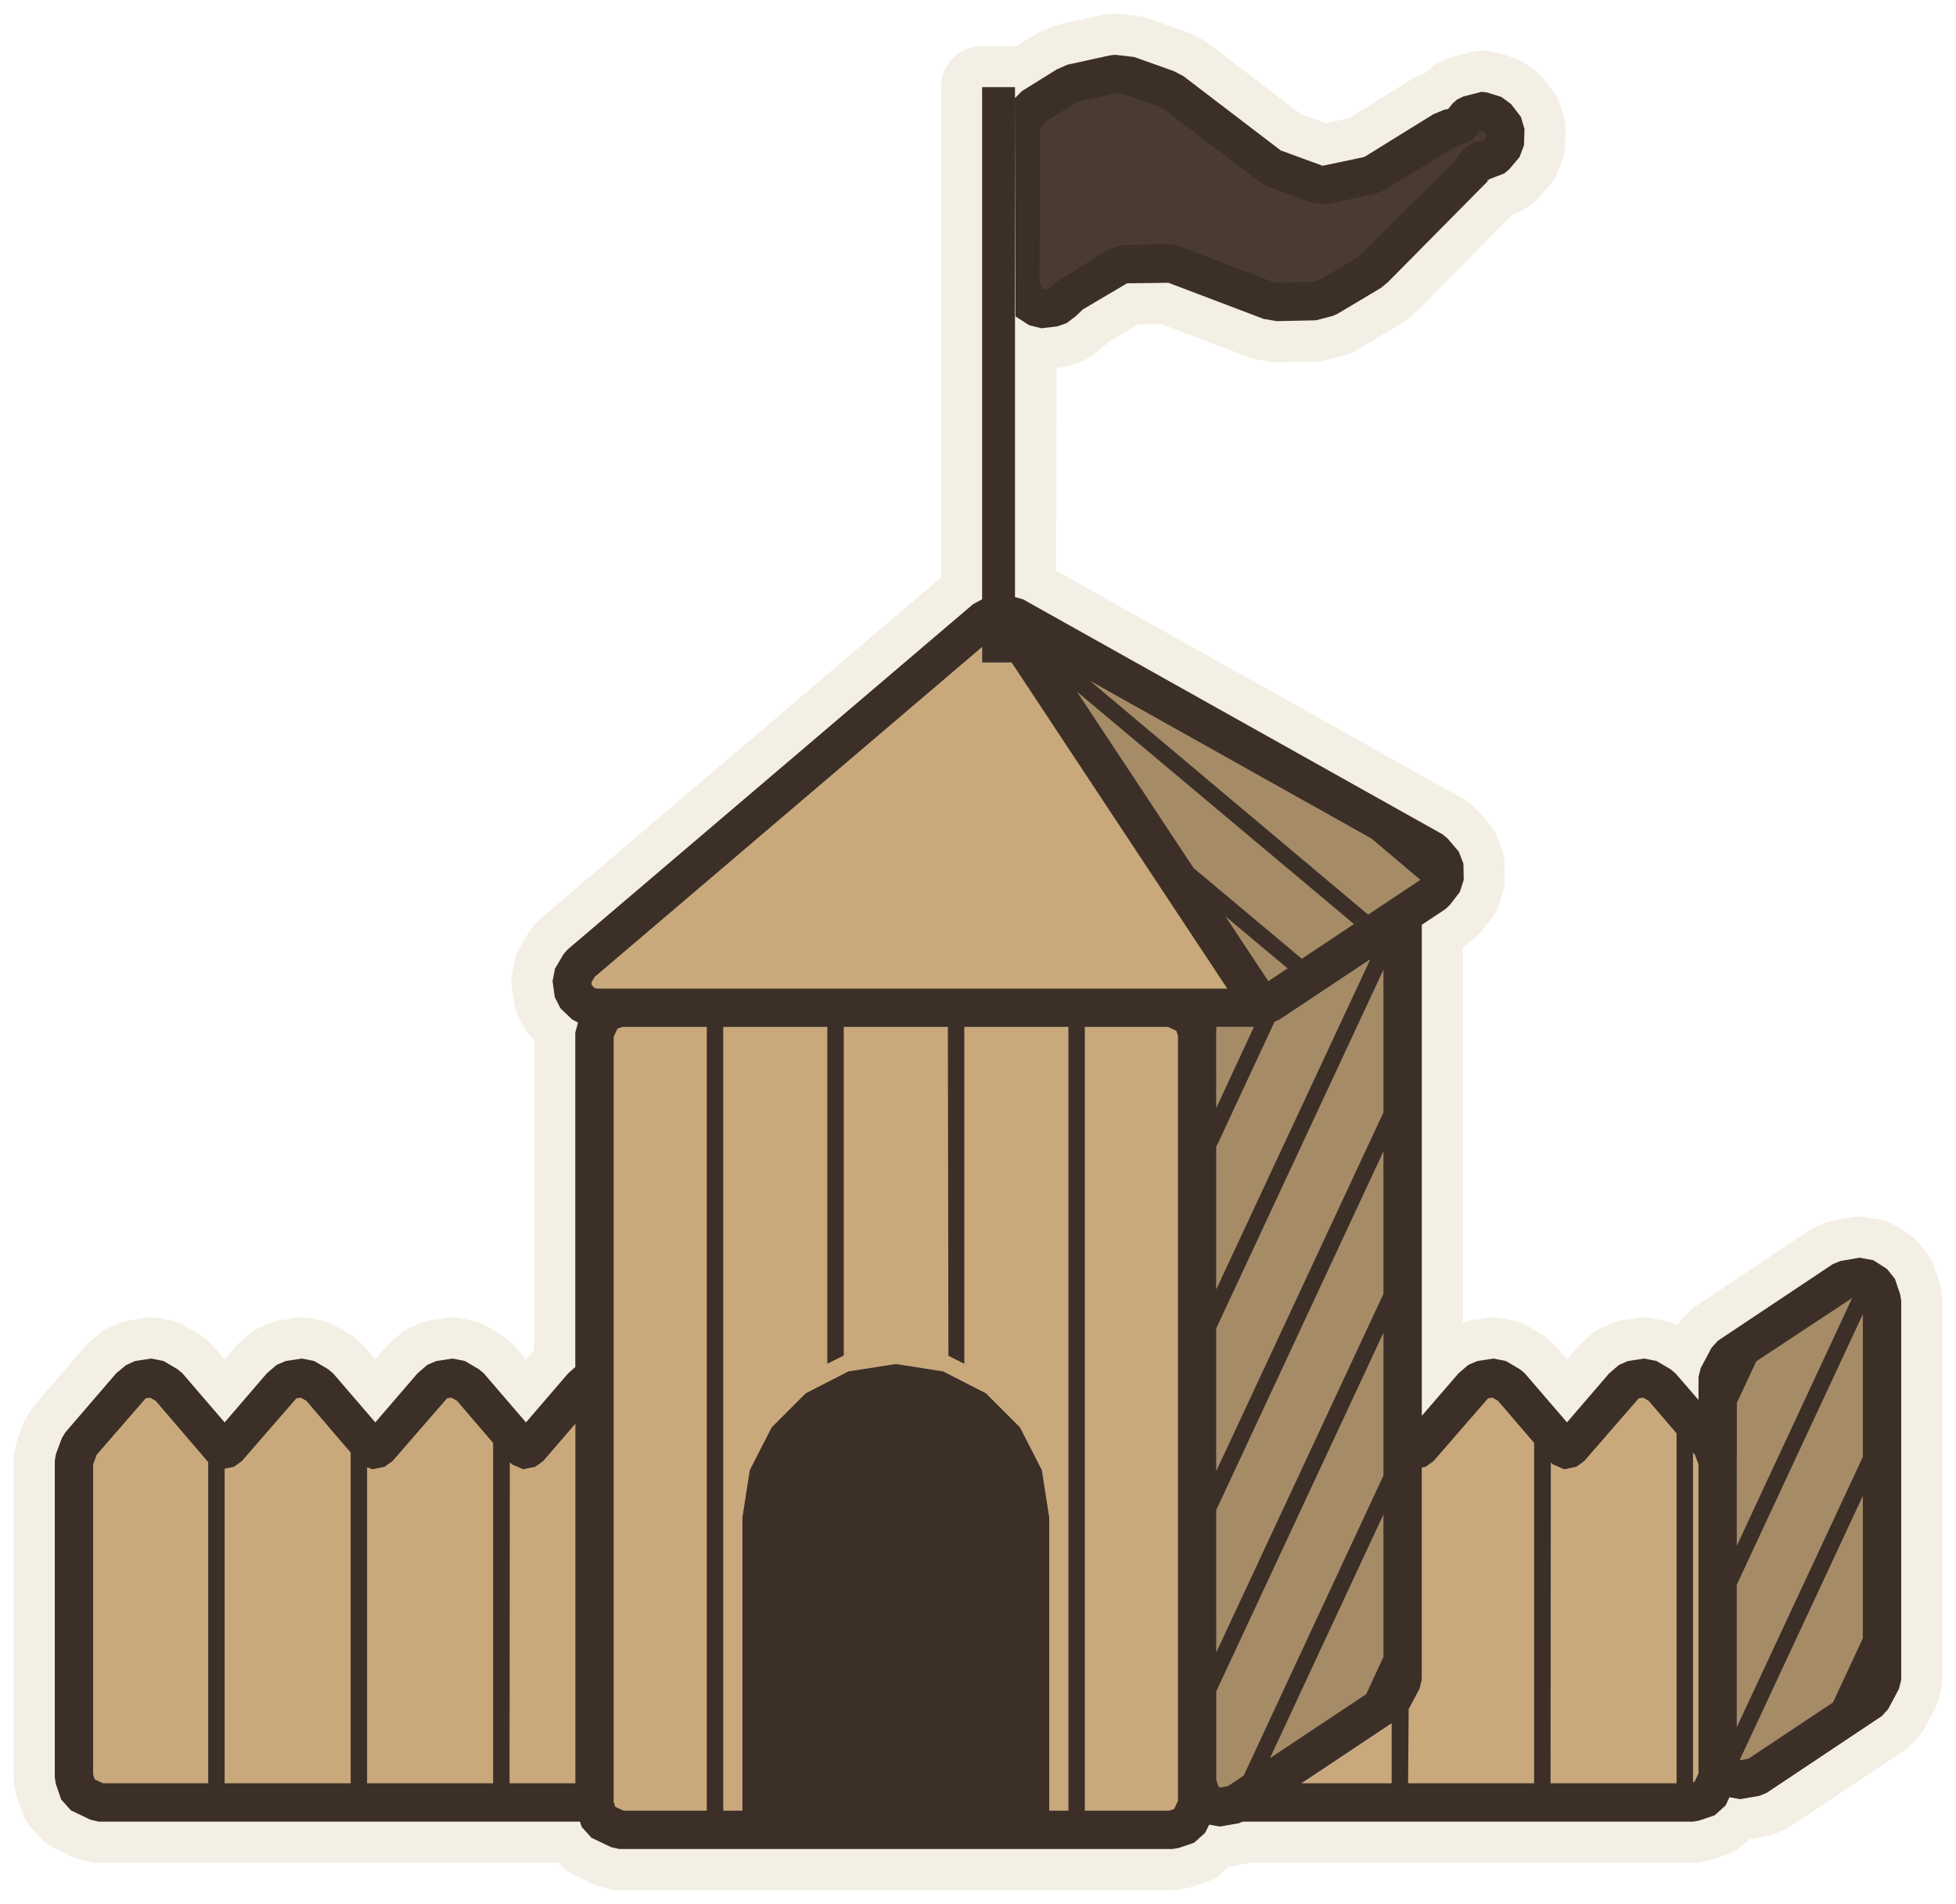
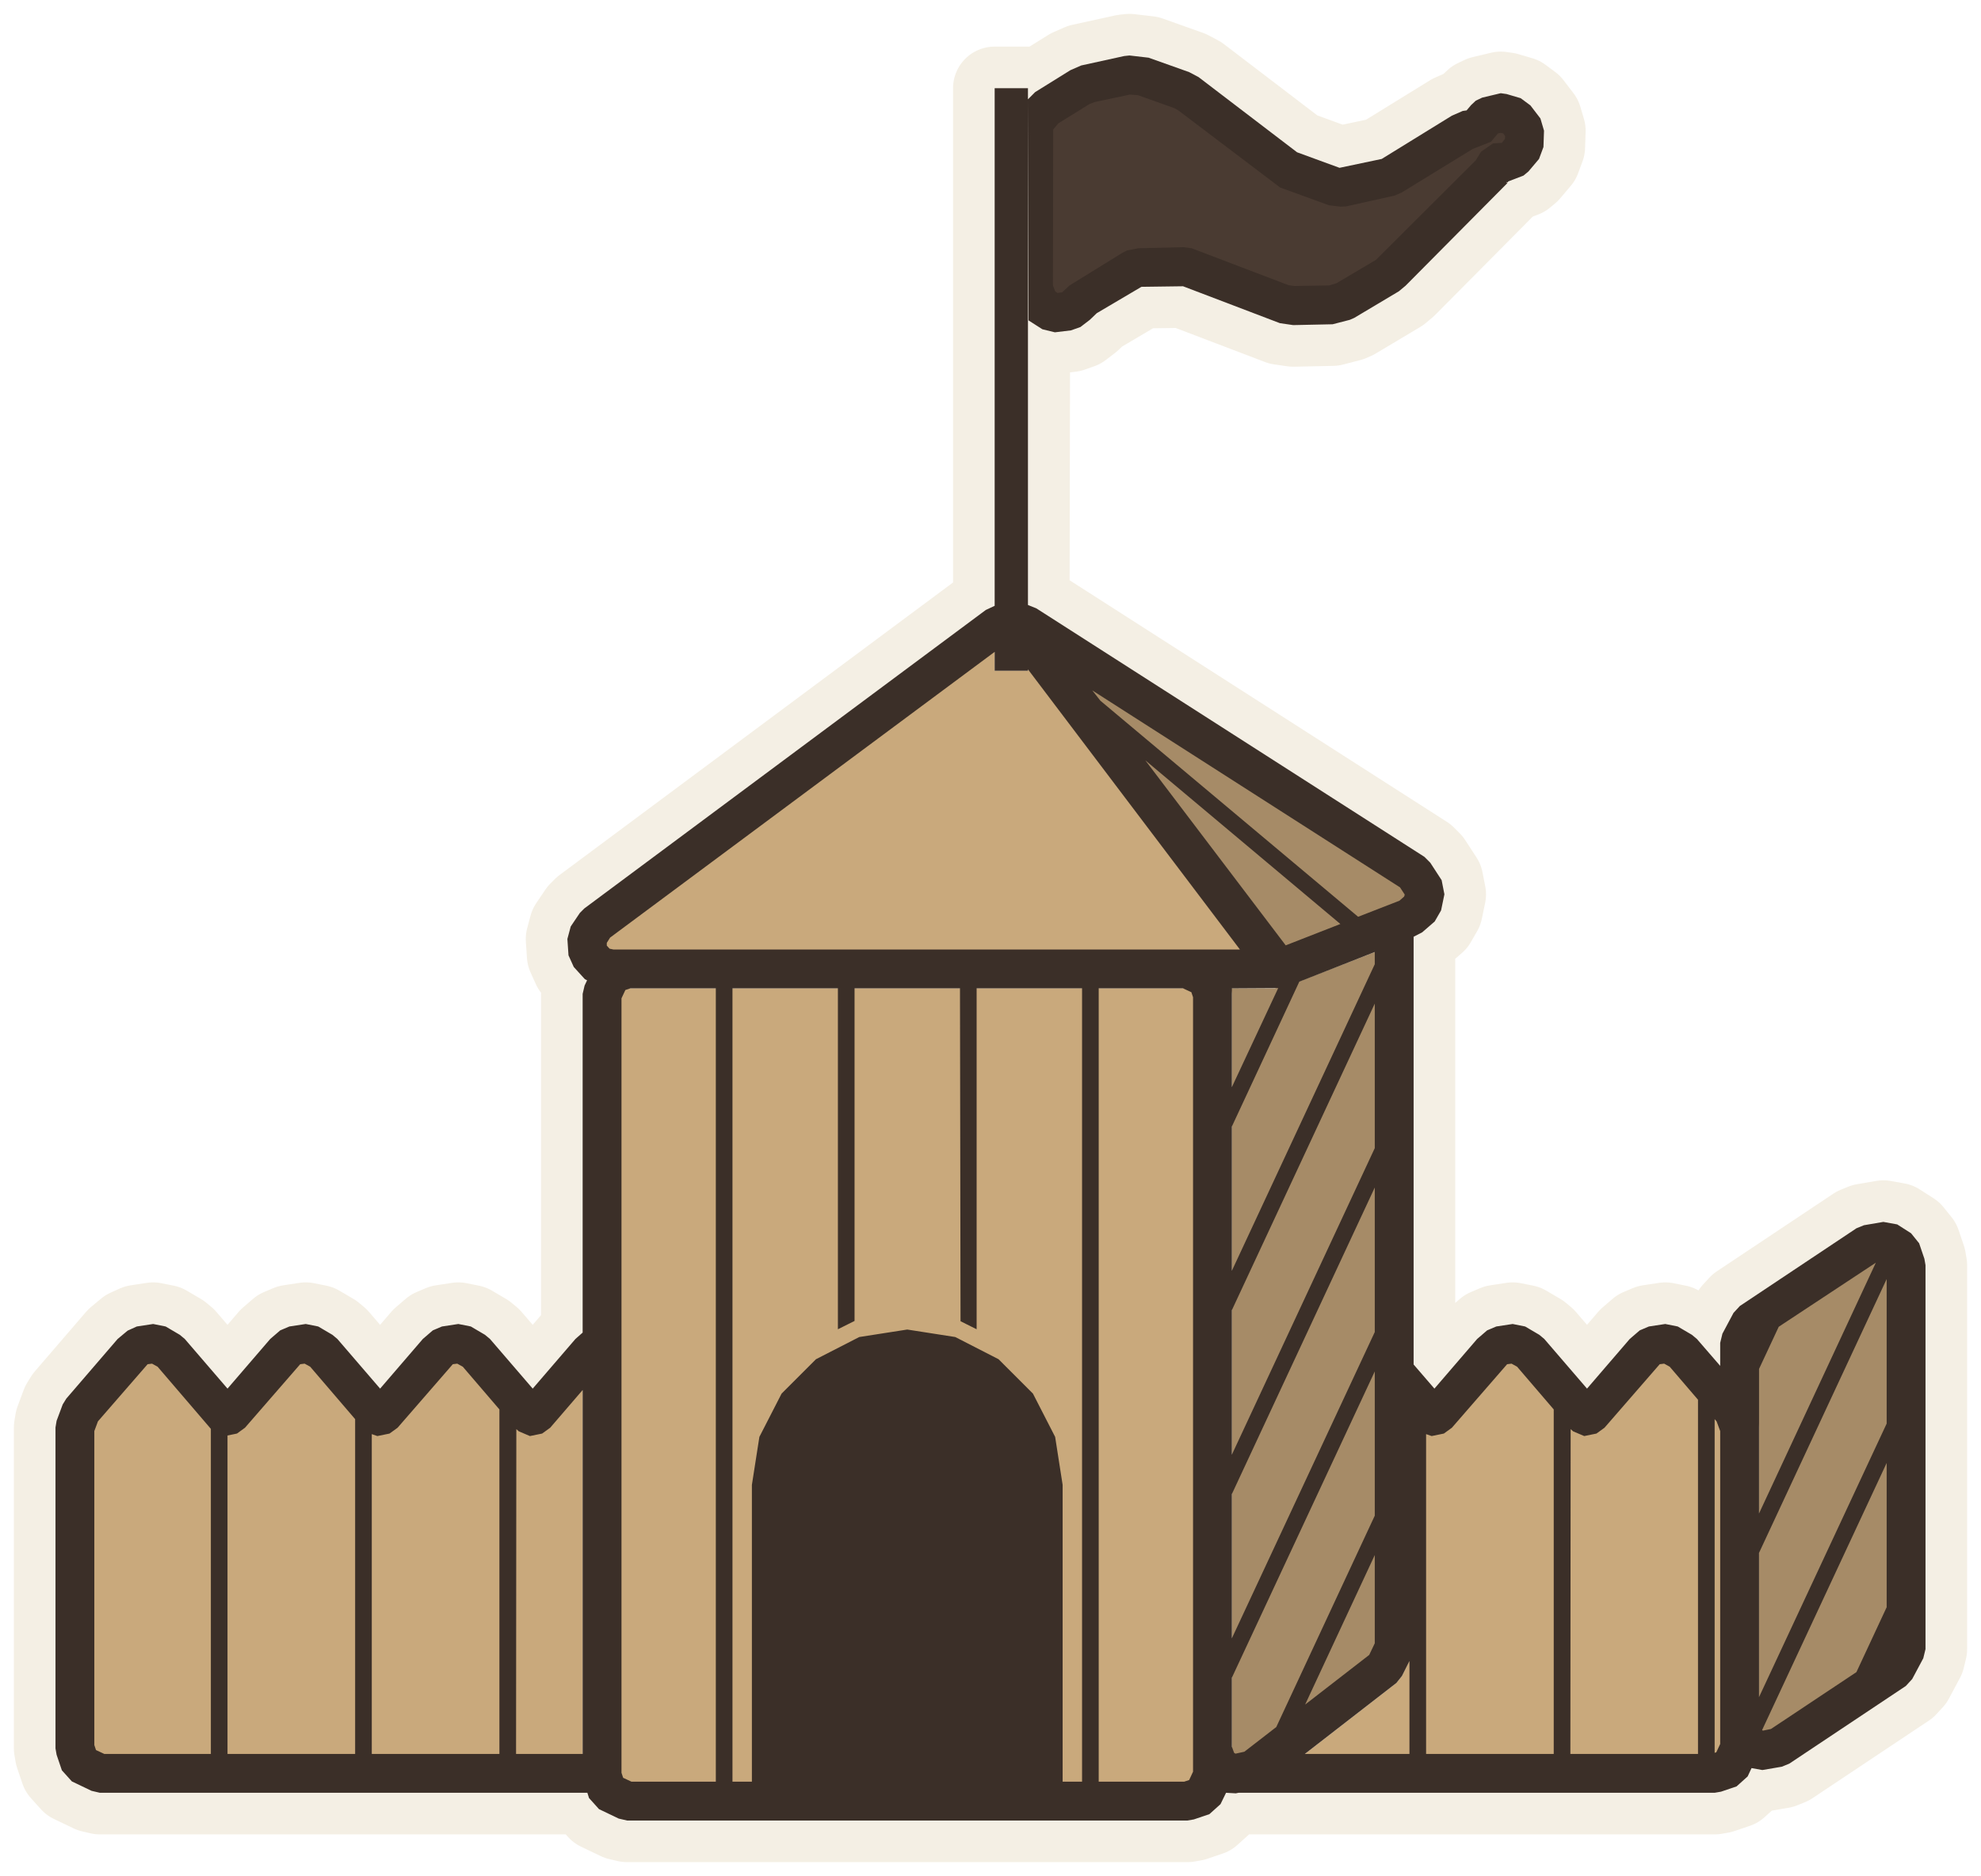
- <svg xmlns="http://www.w3.org/2000/svg" viewBox="-32.7 -65.78 71.4 69.48" data-palette="wall:#EFEADF;roof:#D9776B;wood:#C9A97C;earth:#94744F;water:#8FB0B8;flag:#4A3B32;ink:#3B2F28;halo:#F4EFE4">
-   <path data-role="sil" fill="#F4EFE4" stroke="#F4EFE4" stroke-width="3" stroke-linejoin="round" d="M10.33 1.66L10.89 1.47L11.29 1.11L11.44 0.81L11.82 0.88L12.52 0.76L12.66 0.7L29.1 0.7L29.33 0.66L29.89 0.47L30.29 0.11L30.43 -0.19L30.82 -0.12L31.52 -0.24L31.79 -0.35L35.99 -3.15L36.22 -3.4L36.62 -4.15L36.7 -4.48L36.7 -18.32L36.66 -18.55L36.47 -19.11L36.18 -19.47L35.68 -19.79L35.18 -19.88L34.48 -19.76L34.21 -19.65L30.01 -16.85L29.78 -16.6L29.38 -15.85L29.3 -15.52L29.3 -14.69L28.46 -15.66L28.28 -15.81L27.77 -16.11L27.32 -16.2L26.73 -16.11L26.4 -15.97L26.04 -15.66L24.5 -13.87L22.96 -15.66L22.78 -15.81L22.27 -16.11L21.82 -16.2L21.23 -16.11L20.9 -15.97L20.54 -15.66L19.2 -14.11L19.2 -32.03L20.06 -32.6L20.23 -32.76L20.59 -33.23L20.73 -33.67L20.72 -34.26L20.55 -34.7L20.15 -35.17L19.96 -35.33L4.64 -43.91L4.35 -43.99L4.37 -54.23L4.87 -53.91L5.32 -53.8L5.9 -53.87L6.24 -53.99L6.58 -54.25L6.83 -54.49L8.44 -55.44L9.95 -55.46L13.43 -54.14L13.91 -54.06L15.33 -54.09L15.95 -54.25L16.11 -54.32L17.72 -55.28L17.96 -55.48L21.62 -59.18L21.59 -59.19L21.61 -59.22L21.63 -59.2L21.66 -59.24L22.21 -59.45L22.39 -59.6L22.77 -60.05L22.93 -60.48L22.95 -61.07L22.82 -61.51L22.46 -61.98L22.11 -62.24L21.6 -62.4L21.39 -62.43L20.72 -62.26L20.49 -62.15L20.32 -62L20.16 -61.8L20.03 -61.78L19.62 -61.61L17.1 -60.05L15.58 -59.73L14.05 -60.29L10.5 -63L10.16 -63.18L8.7 -63.7L8.01 -63.78L7.82 -63.76L6.27 -63.42L5.88 -63.25L4.61 -62.46L4.35 -62.2L4.35 -62.6L3.15 -62.6L3.15 -43.91L2.82 -43.73L-11.99 -31.12L-12.14 -30.94L-12.44 -30.43L-12.53 -29.98L-12.45 -29.39L-12.24 -28.98L-11.81 -28.57L-11.6 -28.46L-11.7 -28.1L-11.7 -15.89L-11.96 -15.66L-13.5 -13.87L-15.04 -15.66L-15.22 -15.81L-15.73 -16.11L-16.18 -16.2L-16.77 -16.11L-17.1 -15.97L-17.46 -15.66L-19 -13.87L-20.54 -15.66L-20.72 -15.81L-21.23 -16.11L-21.68 -16.2L-22.27 -16.11L-22.6 -15.97L-22.96 -15.66L-24.5 -13.87L-26.04 -15.66L-26.22 -15.81L-26.73 -16.11L-27.18 -16.2L-27.77 -16.11L-28.1 -15.96L-28.46 -15.66L-30.31 -13.51L-30.44 -13.3L-30.66 -12.71L-30.7 -12.47L-30.7 -0.9L-30.66 -0.67L-30.47 -0.11L-30.11 0.29L-29.4 0.63L-29.1 0.7L-11.53 0.7L-11.47 0.89L-11.11 1.29L-10.4 1.63L-10.1 1.7L10.1 1.7Z" />
-   <path data-role="wood" fill="#C9A97C" d="M13.13 -29L13.35 -29.07L4.35 -42.69L4.35 -41.6L3.15 -41.6L3.15 -43.09L-11.54 -30.59L-11.84 -30.07L-11.76 -29.49L-11.33 -29.08L-10.96 -29ZM10.66 0.81L11 0.1L11 -28.1L10.93 -28.3L-10.9 -28.3L-11 -28.1L-11 0.1L-10.81 0.66L-10.1 1L10.1 1ZM29.66 -0.19L30 -0.9L30 -12.47L29.78 -13.05L27.93 -15.21L27.42 -15.5L26.84 -15.42L26.57 -15.21L24.6 -12.92L24.45 -12.86L22.43 -15.21L21.92 -15.5L21.34 -15.42L21.07 -15.21L19.2 -13.03L19.2 -4.48L19.12 -4.15L18.72 -3.4L18.49 -3.15L13.76 0L29.1 0ZM-11.7 -14.89L-13.4 -12.92L-13.55 -12.86L-15.57 -15.21L-16.08 -15.5L-16.66 -15.42L-16.93 -15.21L-18.9 -12.92L-19.05 -12.86L-21.07 -15.21L-21.58 -15.5L-22.16 -15.42L-22.43 -15.21L-24.4 -12.92L-24.55 -12.86L-26.57 -15.21L-27.08 -15.5L-27.66 -15.42L-27.93 -15.21L-29.78 -13.05L-30 -12.47L-30 -0.9L-29.81 -0.34L-29.1 0L-11.7 0Z" />
-   <path data-role="wood-shade" fill="#a68b67" d="M13.63 -29.15L19.68 -33.18L20.03 -33.66L20.02 -34.25L19.62 -34.72L4.35 -43.26L4.35 -42.69L13.35 -29.07ZM12.4 0.07L18.1 -3.73L18.5 -4.48L18.5 -31.56L14.01 -28.57L13.83 -28.48L13.33 -28.33L13.13 -28.3L11.67 -28.3L11.7 -28.1L11.69 0.19ZM31.4 -0.93L35.6 -3.73L36 -4.48L36 -18.32L35.81 -18.88L35.31 -19.19L34.6 -19.07L30.4 -16.27L30 -15.52L30 -13.87L30.31 -13.51L30.44 -13.3L30.66 -12.71L30.7 -12.47L30.69 -0.81Z" />
-   <path data-role="flag" fill="#4A3B32" d="M5.83 -54.56L6.09 -54.74L6.43 -55.07L8.12 -56.07L8.33 -56.14L9.96 -56.17L10.13 -56.14L13.55 -54.83L13.89 -54.77L15.31 -54.8L15.75 -54.92L17.29 -55.84L17.46 -55.97L21.05 -59.58L21.27 -59.93L21.42 -59.9L21.85 -60.05L22.23 -60.5L22.25 -61.09L21.9 -61.57L21.39 -61.73L20.86 -61.56L20.5 -61.1L20.29 -61.13L19.99 -61.02L17.45 -59.44L17.31 -59.38L15.67 -59.03L15.43 -59.04L13.66 -59.7L10.16 -62.39L9.92 -62.52L8.46 -63.05L7.96 -63.08L6.54 -62.77L6.25 -62.66L4.97 -61.86L4.6 -61.4L4.55 -61.1L4.55 -55.38L4.74 -54.82L5.24 -54.5Z" />
-   <path data-role="ink" fill="#3B2F28" d="M5.9 -53.87L6.24 -53.99L6.58 -54.25L6.83 -54.49L8.44 -55.44L9.95 -55.46L13.43 -54.14L13.91 -54.06L15.33 -54.09L15.95 -54.25L16.11 -54.32L17.72 -55.28L17.96 -55.48L21.62 -59.18L21.59 -59.19L21.61 -59.22L21.63 -59.2L21.66 -59.24L22.21 -59.45L22.39 -59.6L22.77 -60.05L22.93 -60.48L22.95 -61.07L22.82 -61.51L22.46 -61.98L22.11 -62.24L21.6 -62.4L21.39 -62.43L20.72 -62.26L20.49 -62.15L20.32 -62L20.16 -61.8L20.03 -61.78L19.62 -61.61L17.1 -60.05L15.58 -59.73L14.05 -60.29L10.5 -63L10.16 -63.18L8.7 -63.7L8.01 -63.78L7.82 -63.76L6.27 -63.42L5.88 -63.25L4.61 -62.46L4.35 -62.2L4.37 -54.23L4.87 -53.91L5.32 -53.8ZM10.33 1.66L10.89 1.47L11.29 1.11L11.44 0.81L11.82 0.88L12.52 0.76L12.66 0.7L29.1 0.7L29.33 0.66L29.89 0.47L30.29 0.11L30.43 -0.19L30.82 -0.12L31.52 -0.24L31.79 -0.35L35.99 -3.15L36.22 -3.4L36.62 -4.15L36.7 -4.48L36.7 -18.32L36.66 -18.55L36.47 -19.11L36.18 -19.47L35.68 -19.79L35.18 -19.88L34.48 -19.76L34.21 -19.65L30.01 -16.85L29.78 -16.6L29.38 -15.85L29.3 -15.52L29.3 -14.69L28.46 -15.66L28.28 -15.81L27.77 -16.11L27.32 -16.2L26.73 -16.11L26.4 -15.97L26.04 -15.66L24.5 -13.87L22.96 -15.66L22.78 -15.81L22.27 -16.11L21.82 -16.2L21.23 -16.11L20.9 -15.97L20.54 -15.66L19.2 -14.11L19.2 -12.22L19.34 -12.25L19.63 -12.46L21.62 -14.75L21.78 -14.77L21.98 -14.66L23.3 -13.12L23.3 -0.7L18.7 -0.7L18.72 -3.4L19.12 -4.15L19.2 -4.48L19.2 -32.03L20.06 -32.6L20.23 -32.76L20.59 -33.23L20.73 -33.67L20.72 -34.26L20.55 -34.7L20.15 -35.17L19.96 -35.33L4.64 -43.91L4.35 -43.99L4.35 -62.6L3.15 -62.6L3.15 -43.91L2.82 -43.73L-11.99 -31.12L-12.14 -30.94L-12.44 -30.43L-12.53 -29.98L-12.45 -29.39L-12.24 -28.98L-11.81 -28.57L-11.6 -28.46L-11.7 -28.1L-11.7 -15.89L-11.96 -15.66L-13.5 -13.87L-15.04 -15.66L-15.22 -15.81L-15.73 -16.11L-16.18 -16.2L-16.77 -16.11L-17.1 -15.97L-17.46 -15.66L-19 -13.87L-20.54 -15.66L-20.72 -15.81L-21.23 -16.11L-21.68 -16.2L-22.27 -16.11L-22.6 -15.97L-22.96 -15.66L-24.5 -13.87L-26.04 -15.66L-26.22 -15.81L-26.73 -16.11L-27.18 -16.2L-27.77 -16.11L-28.1 -15.96L-28.46 -15.66L-30.31 -13.51L-30.44 -13.3L-30.66 -12.71L-30.7 -12.47L-30.7 -0.9L-30.66 -0.67L-30.47 -0.11L-30.11 0.29L-29.4 0.63L-29.1 0.7L-11.53 0.7L-11.47 0.89L-11.11 1.29L-10.4 1.63L-10.1 1.7L10.1 1.7ZM5.33 -55.28L5.25 -55.49L5.26 -61.11L5.44 -61.33L6.57 -62.03L6.75 -62.1L8.02 -62.37L8.31 -62.35L9.63 -61.88L9.78 -61.8L13.45 -59.02L15.2 -58.38L15.62 -58.33L15.82 -58.34L17.57 -58.73L17.82 -58.84L20.4 -60.41L21.04 -60.66L21.29 -60.97L21.38 -61L21.48 -60.97L21.55 -60.87L21.54 -60.77L21.43 -60.63L21.11 -60.61L20.69 -60.31L20.48 -59.99L16.89 -56.41L15.47 -55.57L15.21 -55.49L13.94 -55.47L13.74 -55.5L10.25 -56.83L9.95 -56.87L8.32 -56.84L7.92 -56.74L7.76 -56.67L5.85 -55.49L5.58 -55.24L5.41 -55.22ZM-10.88 -29.7L-10.99 -29.72L-11.1 -29.83L-11.11 -29.93L-10.99 -30.13L3.15 -42.17L3.15 -41.6L4.23 -41.6L12.1 -29.7ZM14.82 -30.79L10.87 -34.1L6.61 -40.54L16.72 -32.06L17.24 -32.4L7.08 -40.94L17.36 -35.18L19.15 -33.67ZM13.6 -29.97L12.03 -32.34L14.3 -30.44ZM11.78 -0.58L11.7 -0.8L11.7 -28.3L13.07 -28.3L11.7 -25.35L11.7 -23.93L13.82 -28.48L14.01 -28.57L17.32 -30.77L11.7 -18.73L11.7 -17.31L17.8 -30.39L17.8 -25.18L11.7 -12.1L11.7 -10.68L17.8 -23.76L17.8 -18.56L11.7 -5.48L11.7 -4.06L17.8 -17.14L17.8 -11.93L12.69 -0.96L13.65 -1.6L17.8 -10.51L17.8 -5.31L17.17 -3.95L12.13 -0.6L11.84 -0.54ZM-6.3 0.3L-6.3 -28.3L-2.5 -28.3L-2.5 -16.01L-1.9 -16.31L-1.9 -28.3L1.9 -28.3L1.92 -16.3L2.5 -16.01L2.5 -28.3L6.3 -28.3L6.3 0.3L5.6 0.3L5.6 -10.4L5.33 -12.13L4.53 -13.69L3.29 -14.93L1.73 -15.73L0 -16L-1.73 -15.73L-3.29 -14.93L-4.53 -13.69L-5.33 -12.13L-5.6 -10.4L-5.6 0.3ZM6.9 0.3L6.9 -28.3L9.94 -28.3L10.24 -28.16L10.3 -27.98L10.3 -0.06L10.16 0.24L9.98 0.3ZM-9.94 0.3L-10.24 0.16L-10.3 -0.02L-10.3 -27.94L-10.16 -28.24L-9.98 -28.3L-6.9 -28.3L-6.9 0.3ZM30.7 -14.58L31.41 -16.1L34.91 -18.41L30.7 -9.37L30.7 -7.95L35.3 -17.82L35.3 -12.61L30.7 -2.75ZM23.9 -0.7L23.91 -12.41L24 -12.33L24.4 -12.16L24.84 -12.25L25.13 -12.46L27.12 -14.75L27.28 -14.77L27.48 -14.66L28.5 -13.47L28.5 -0.7ZM-28.94 -0.7L-29.24 -0.84L-29.3 -1.02L-29.3 -12.34L-29.17 -12.69L-27.38 -14.75L-27.22 -14.77L-27.02 -14.66L-25.1 -12.42L-25.1 -0.7ZM-19.3 -0.7L-19.3 -12.23L-19.1 -12.16L-18.66 -12.25L-18.37 -12.46L-16.38 -14.75L-16.22 -14.77L-16.02 -14.66L-14.7 -13.12L-14.7 -0.7ZM-24.5 -0.7L-24.5 -12.18L-24.16 -12.25L-23.87 -12.46L-21.88 -14.75L-21.72 -14.77L-21.52 -14.66L-19.9 -12.77L-19.9 -0.7ZM-14.1 -0.7L-14.09 -12.41L-14 -12.33L-13.6 -12.16L-13.16 -12.25L-12.87 -12.46L-11.7 -13.82L-11.7 -0.7ZM29.1 -0.74L29.1 -12.77L29.17 -12.69L29.3 -12.34L29.3 -1.06L29.16 -0.76ZM30.81 -1.56L35.3 -11.19L35.3 -5.99L34.21 -3.65L31.13 -1.6L30.84 -1.54ZM14.81 -0.7L18.1 -2.89L18.1 -0.7Z" />
+ <svg xmlns="http://www.w3.org/2000/svg" viewBox="-32.7 -63.93 71.4 67.63" data-palette="wall:#EFEADF;roof:#D9776B;wood:#C9A97C;earth:#94744F;water:#8FB0B8;flag:#4A3B32;ink:#3B2F28;halo:#F4EFE4">
+   <path data-role="sil" fill="#F4EFE4" stroke="#F4EFE4" stroke-width="3" stroke-linejoin="round" d="M10.33 1.66L10.89 1.47L11.29 1.11L11.49 0.7L11.84 0.72L11.94 0.7L29.1 0.7L29.33 0.66L29.89 0.47L30.29 0.11L30.43 -0.19L30.82 -0.12L31.52 -0.24L31.79 -0.35L35.99 -3.15L36.22 -3.4L36.62 -4.15L36.7 -4.48L36.7 -18.32L36.66 -18.55L36.47 -19.11L36.18 -19.47L35.68 -19.79L35.18 -19.88L34.48 -19.76L34.21 -19.65L30.01 -16.85L29.78 -16.6L29.38 -15.85L29.3 -15.52L29.3 -14.69L28.46 -15.66L28.28 -15.81L27.77 -16.11L27.32 -16.2L26.73 -16.11L26.4 -15.97L26.04 -15.66L24.5 -13.87L22.96 -15.66L22.78 -15.81L22.27 -16.11L21.82 -16.2L21.23 -16.11L20.9 -15.97L20.54 -15.66L19 -13.87L18.25 -14.74L18.25 -30.16L18.56 -30.32L19.01 -30.71L19.24 -31.11L19.36 -31.69L19.26 -32.2L18.85 -32.83L18.64 -33.04L4.65 -42L4.35 -42.12L4.37 -52.38L4.87 -52.06L5.32 -51.95L5.9 -52.02L6.24 -52.14L6.58 -52.4L6.83 -52.64L8.44 -53.59L9.94 -53.61L13.43 -52.28L13.91 -52.21L15.33 -52.24L15.95 -52.4L16.11 -52.47L17.72 -53.43L17.96 -53.63L21.63 -57.33L21.6 -57.35L21.61 -57.37L21.64 -57.35L21.66 -57.39L22.21 -57.6L22.39 -57.75L22.77 -58.2L22.93 -58.63L22.95 -59.22L22.82 -59.66L22.46 -60.13L22.11 -60.39L21.6 -60.54L21.39 -60.57L20.72 -60.41L20.49 -60.3L20.32 -60.14L20.16 -59.95L20.02 -59.93L19.63 -59.76L17.1 -58.2L15.58 -57.88L14.05 -58.44L10.5 -61.15L10.16 -61.33L8.7 -61.85L8.01 -61.93L7.82 -61.91L6.27 -61.57L5.88 -61.4L4.61 -60.61L4.35 -60.35L4.35 -60.75L3.15 -60.75L3.15 -42.09L2.83 -41.94L-11.64 -31.18L-11.8 -31.02L-12.13 -30.53L-12.25 -30.08L-12.21 -29.49L-12.02 -29.07L-11.62 -28.63L-11.54 -28.59L-11.63 -28.4L-11.7 -28.1L-11.7 -15.89L-11.96 -15.66L-13.5 -13.87L-15.04 -15.66L-15.22 -15.81L-15.73 -16.11L-16.18 -16.2L-16.77 -16.11L-17.1 -15.97L-17.46 -15.66L-19 -13.87L-20.54 -15.66L-20.72 -15.81L-21.23 -16.11L-21.68 -16.2L-22.27 -16.11L-22.6 -15.97L-22.96 -15.66L-24.5 -13.87L-26.04 -15.66L-26.22 -15.81L-26.73 -16.11L-27.18 -16.2L-27.77 -16.11L-28.1 -15.96L-28.46 -15.66L-30.31 -13.51L-30.44 -13.3L-30.66 -12.71L-30.7 -12.47L-30.7 -0.9L-30.66 -0.67L-30.47 -0.11L-30.11 0.29L-29.4 0.63L-29.1 0.7L-11.53 0.7L-11.47 0.89L-11.11 1.29L-10.4 1.63L-10.1 1.7L10.1 1.7Z" />
+   <path data-role="wood" fill="#C9A97C" d="M13.38 -29.03L4.35 -40.96L4.35 -39.75L3.15 -39.75L3.15 -41.3L-11.22 -30.62L-11.55 -30.13L-11.51 -29.54L-11.11 -29.11L-10.68 -29L13.23 -29ZM10.66 0.81L11 0.1L11 -28.1L10.93 -28.3L-10.68 -28.3L-10.89 -28.33L-11 -28.1L-11 0.1L-10.81 0.66L-10.1 1L10.1 1ZM29.66 -0.19L30 -0.9L30 -12.47L29.78 -13.05L27.93 -15.21L27.42 -15.5L26.84 -15.42L26.57 -15.21L24.6 -12.92L24.45 -12.86L22.43 -15.21L21.92 -15.5L21.34 -15.42L21.07 -15.21L19.1 -12.92L18.95 -12.86L18.25 -13.67L18.25 -4.53L18.18 -4.22L17.83 -3.51L17.63 -3.26L13.43 0L29.1 0ZM-11.7 -14.89L-13.4 -12.92L-13.55 -12.86L-15.57 -15.21L-16.08 -15.5L-16.66 -15.42L-16.93 -15.21L-18.9 -12.92L-19.05 -12.86L-21.07 -15.21L-21.58 -15.5L-22.16 -15.42L-22.43 -15.21L-24.4 -12.92L-24.55 -12.86L-26.57 -15.21L-27.08 -15.5L-27.66 -15.42L-27.93 -15.21L-29.78 -13.05L-30 -12.47L-30 -0.9L-29.81 -0.34L-29.1 0L-11.7 0Z" />
+   <path data-role="wood-shade" fill="#a68b67" d="M13.56 -29.06L18.11 -30.86L18.56 -31.24L18.67 -31.82L18.26 -32.45L4.35 -41.37L4.35 -40.96L13.38 -29.03ZM12.45 -0.13L17.2 -3.82L17.55 -4.53L17.55 -29.88L13.69 -28.38L13.23 -28.3L11.67 -28.3L11.7 -28.1L11.7 0.04ZM31.4 -0.93L35.6 -3.73L36 -4.48L36 -18.32L35.81 -18.88L35.31 -19.19L34.6 -19.07L30.4 -16.27L30 -15.52L30 -13.87L30.31 -13.51L30.44 -13.3L30.66 -12.71L30.7 -12.47L30.69 -0.81Z" />
+   <path data-role="flag" fill="#4A3B32" d="M5.83 -52.71L6.09 -52.89L6.43 -53.22L8.12 -54.22L8.33 -54.28L9.96 -54.32L10.13 -54.29L13.55 -52.97L13.89 -52.91L15.31 -52.94L15.75 -53.07L17.29 -53.98L17.46 -54.12L21.05 -57.73L21.27 -58.08L21.42 -58.05L21.85 -58.2L22.23 -58.65L22.25 -59.24L21.9 -59.72L21.39 -59.87L20.86 -59.7L20.5 -59.26L20.29 -59.28L20 -59.17L17.45 -57.59L17.31 -57.53L15.67 -57.17L15.43 -57.19L13.66 -57.85L10.16 -60.53L9.92 -60.67L8.46 -61.2L7.96 -61.23L6.54 -60.92L6.25 -60.8L4.97 -60.01L4.6 -59.55L4.55 -59.25L4.55 -53.53L4.74 -52.97L5.24 -52.65Z" />
+   <path data-role="ink" fill="#3B2F28" d="M5.9 -52.02L6.24 -52.14L6.58 -52.4L6.83 -52.64L8.44 -53.59L9.94 -53.61L13.43 -52.28L13.91 -52.21L15.33 -52.24L15.95 -52.4L16.11 -52.47L17.72 -53.43L17.96 -53.63L21.63 -57.33L21.6 -57.35L21.61 -57.37L21.64 -57.35L21.66 -57.39L22.21 -57.6L22.39 -57.75L22.77 -58.2L22.93 -58.63L22.95 -59.22L22.82 -59.66L22.46 -60.13L22.11 -60.39L21.6 -60.54L21.39 -60.57L20.72 -60.41L20.49 -60.3L20.32 -60.14L20.16 -59.95L20.02 -59.93L19.63 -59.76L17.1 -58.2L15.58 -57.88L14.05 -58.44L10.5 -61.15L10.16 -61.33L8.7 -61.85L8.01 -61.93L7.82 -61.91L6.27 -61.57L5.88 -61.4L4.61 -60.61L4.35 -60.35L4.37 -52.38L4.87 -52.06L5.32 -51.95ZM10.33 1.66L10.89 1.47L11.29 1.11L11.49 0.7L11.84 0.72L11.94 0.7L29.1 0.7L29.33 0.66L29.89 0.47L30.29 0.11L30.43 -0.19L30.82 -0.12L31.52 -0.24L31.79 -0.35L35.99 -3.15L36.22 -3.4L36.62 -4.15L36.7 -4.48L36.7 -18.32L36.66 -18.55L36.47 -19.11L36.18 -19.47L35.68 -19.79L35.18 -19.88L34.48 -19.76L34.21 -19.65L30.01 -16.85L29.78 -16.6L29.38 -15.85L29.3 -15.52L29.3 -14.69L28.46 -15.66L28.28 -15.81L27.77 -16.11L27.32 -16.2L26.73 -16.11L26.4 -15.97L26.04 -15.66L24.5 -13.87L22.96 -15.66L22.78 -15.81L22.27 -16.11L21.82 -16.2L21.23 -16.11L20.9 -15.97L20.54 -15.66L19 -13.87L18.25 -14.74L18.25 -30.16L18.56 -30.32L19.01 -30.71L19.24 -31.11L19.36 -31.69L19.26 -32.2L18.85 -32.83L18.64 -33.04L4.65 -42L4.35 -42.12L4.35 -60.75L3.15 -60.75L3.15 -42.09L2.83 -41.94L-11.64 -31.18L-11.8 -31.02L-12.13 -30.53L-12.25 -30.08L-12.21 -29.49L-12.02 -29.07L-11.62 -28.63L-11.54 -28.59L-11.63 -28.4L-11.7 -28.1L-11.7 -15.89L-11.96 -15.66L-13.5 -13.87L-15.04 -15.66L-15.22 -15.81L-15.73 -16.11L-16.18 -16.2L-16.77 -16.11L-17.1 -15.97L-17.46 -15.66L-19 -13.87L-20.54 -15.66L-20.72 -15.81L-21.23 -16.11L-21.68 -16.2L-22.27 -16.11L-22.6 -15.97L-22.96 -15.66L-24.5 -13.87L-26.04 -15.66L-26.22 -15.81L-26.73 -16.11L-27.18 -16.2L-27.77 -16.11L-28.1 -15.96L-28.46 -15.66L-30.31 -13.51L-30.44 -13.3L-30.66 -12.71L-30.7 -12.47L-30.7 -0.9L-30.66 -0.67L-30.47 -0.11L-30.11 0.29L-29.4 0.63L-29.1 0.7L-11.53 0.7L-11.47 0.89L-11.11 1.29L-10.4 1.63L-10.1 1.7L10.1 1.7ZM5.33 -53.43L5.25 -53.64L5.26 -59.26L5.44 -59.48L6.57 -60.18L6.75 -60.25L8.02 -60.52L8.31 -60.5L9.63 -60.03L9.77 -59.95L13.44 -57.17L15.2 -56.53L15.62 -56.48L15.82 -56.49L17.57 -56.88L17.82 -56.99L20.38 -58.56L21.04 -58.82L21.29 -59.12L21.38 -59.14L21.48 -59.12L21.55 -59.02L21.54 -58.92L21.43 -58.78L21.11 -58.76L20.68 -58.46L20.49 -58.15L16.89 -54.56L15.47 -53.72L15.21 -53.64L13.95 -53.62L13.74 -53.65L10.25 -54.98L9.95 -55.02L8.32 -54.98L7.92 -54.9L7.76 -54.82L5.85 -53.64L5.58 -53.39L5.41 -53.37ZM-10.59 -29.7L-10.73 -29.73L-10.83 -29.84L-10.83 -29.94L-10.71 -30.13L3.15 -40.43L3.15 -39.75L4.35 -39.75L4.35 -39.8L11.99 -29.7ZM16.25 -30.88L6.96 -38.67L6.67 -39.04L17.76 -31.94L17.93 -31.68L17.91 -31.61L17.74 -31.46ZM13.64 -29.85L8.58 -36.52L15.61 -30.62ZM11.78 -0.74L11.7 -0.96L11.7 -28.3L13.37 -28.31L11.7 -24.74L11.7 -23.32L14.13 -28.54L16.85 -29.61L16.85 -29.17L11.7 -18.12L11.7 -16.7L16.85 -27.75L16.85 -22.54L11.7 -11.49L11.7 -10.07L16.85 -21.12L16.85 -15.91L11.7 -4.87L11.7 -3.45L16.85 -14.49L16.85 -9.29L13.3 -1.67L12.15 -0.78L11.83 -0.71ZM-6.3 0.3L-6.3 -28.3L-2.5 -28.3L-2.5 -16.01L-1.9 -16.31L-1.9 -28.3L1.9 -28.3L1.92 -16.3L2.5 -16.01L2.5 -28.3L6.3 -28.3L6.3 0.3L5.6 0.3L5.6 -10.4L5.33 -12.13L4.53 -13.69L3.29 -14.93L1.73 -15.73L0 -16L-1.73 -15.73L-3.29 -14.93L-4.53 -13.69L-5.33 -12.13L-5.6 -10.4L-5.6 0.3ZM6.9 0.3L6.9 -28.3L9.94 -28.3L10.24 -28.16L10.3 -27.98L10.3 -0.06L10.16 0.24L9.98 0.3ZM-9.94 0.3L-10.24 0.16L-10.3 -0.02L-10.3 -27.94L-10.16 -28.24L-9.98 -28.3L-6.9 -28.3L-6.9 0.3ZM30.7 -14.58L31.41 -16.1L34.91 -18.41L30.7 -9.37L30.7 -7.95L35.3 -17.82L35.3 -12.61L30.7 -2.75ZM23.9 -0.7L23.91 -12.41L24 -12.33L24.4 -12.16L24.84 -12.25L25.13 -12.46L27.12 -14.75L27.28 -14.77L27.48 -14.66L28.5 -13.47L28.5 -0.7ZM18.7 -0.7L18.7 -12.23L18.9 -12.16L19.34 -12.25L19.63 -12.46L21.62 -14.75L21.78 -14.77L21.98 -14.66L23.3 -13.12L23.3 -0.7ZM-28.94 -0.7L-29.24 -0.84L-29.3 -1.02L-29.3 -12.34L-29.17 -12.69L-27.38 -14.75L-27.22 -14.77L-27.02 -14.66L-25.1 -12.42L-25.1 -0.7ZM-19.3 -0.7L-19.3 -12.23L-19.1 -12.16L-18.66 -12.25L-18.37 -12.46L-16.38 -14.75L-16.22 -14.77L-16.02 -14.66L-14.7 -13.12L-14.7 -0.7ZM-24.5 -0.7L-24.5 -12.18L-24.16 -12.25L-23.87 -12.46L-21.88 -14.75L-21.72 -14.77L-21.52 -14.66L-19.9 -12.77L-19.9 -0.7ZM-14.1 -0.7L-14.09 -12.41L-14 -12.33L-13.6 -12.16L-13.16 -12.25L-12.87 -12.46L-11.7 -13.82L-11.7 -0.7ZM29.1 -0.74L29.1 -12.77L29.17 -12.69L29.3 -12.34L29.3 -1.06L29.16 -0.76ZM30.81 -1.56L35.3 -11.19L35.3 -5.99L34.21 -3.65L31.13 -1.6L30.84 -1.54ZM14.34 -2.48L16.85 -7.87L16.85 -4.69L16.65 -4.27ZM14.33 -0.7L17.63 -3.26L17.83 -3.51L18.1 -4.05L18.1 -0.7Z" />
</svg>
